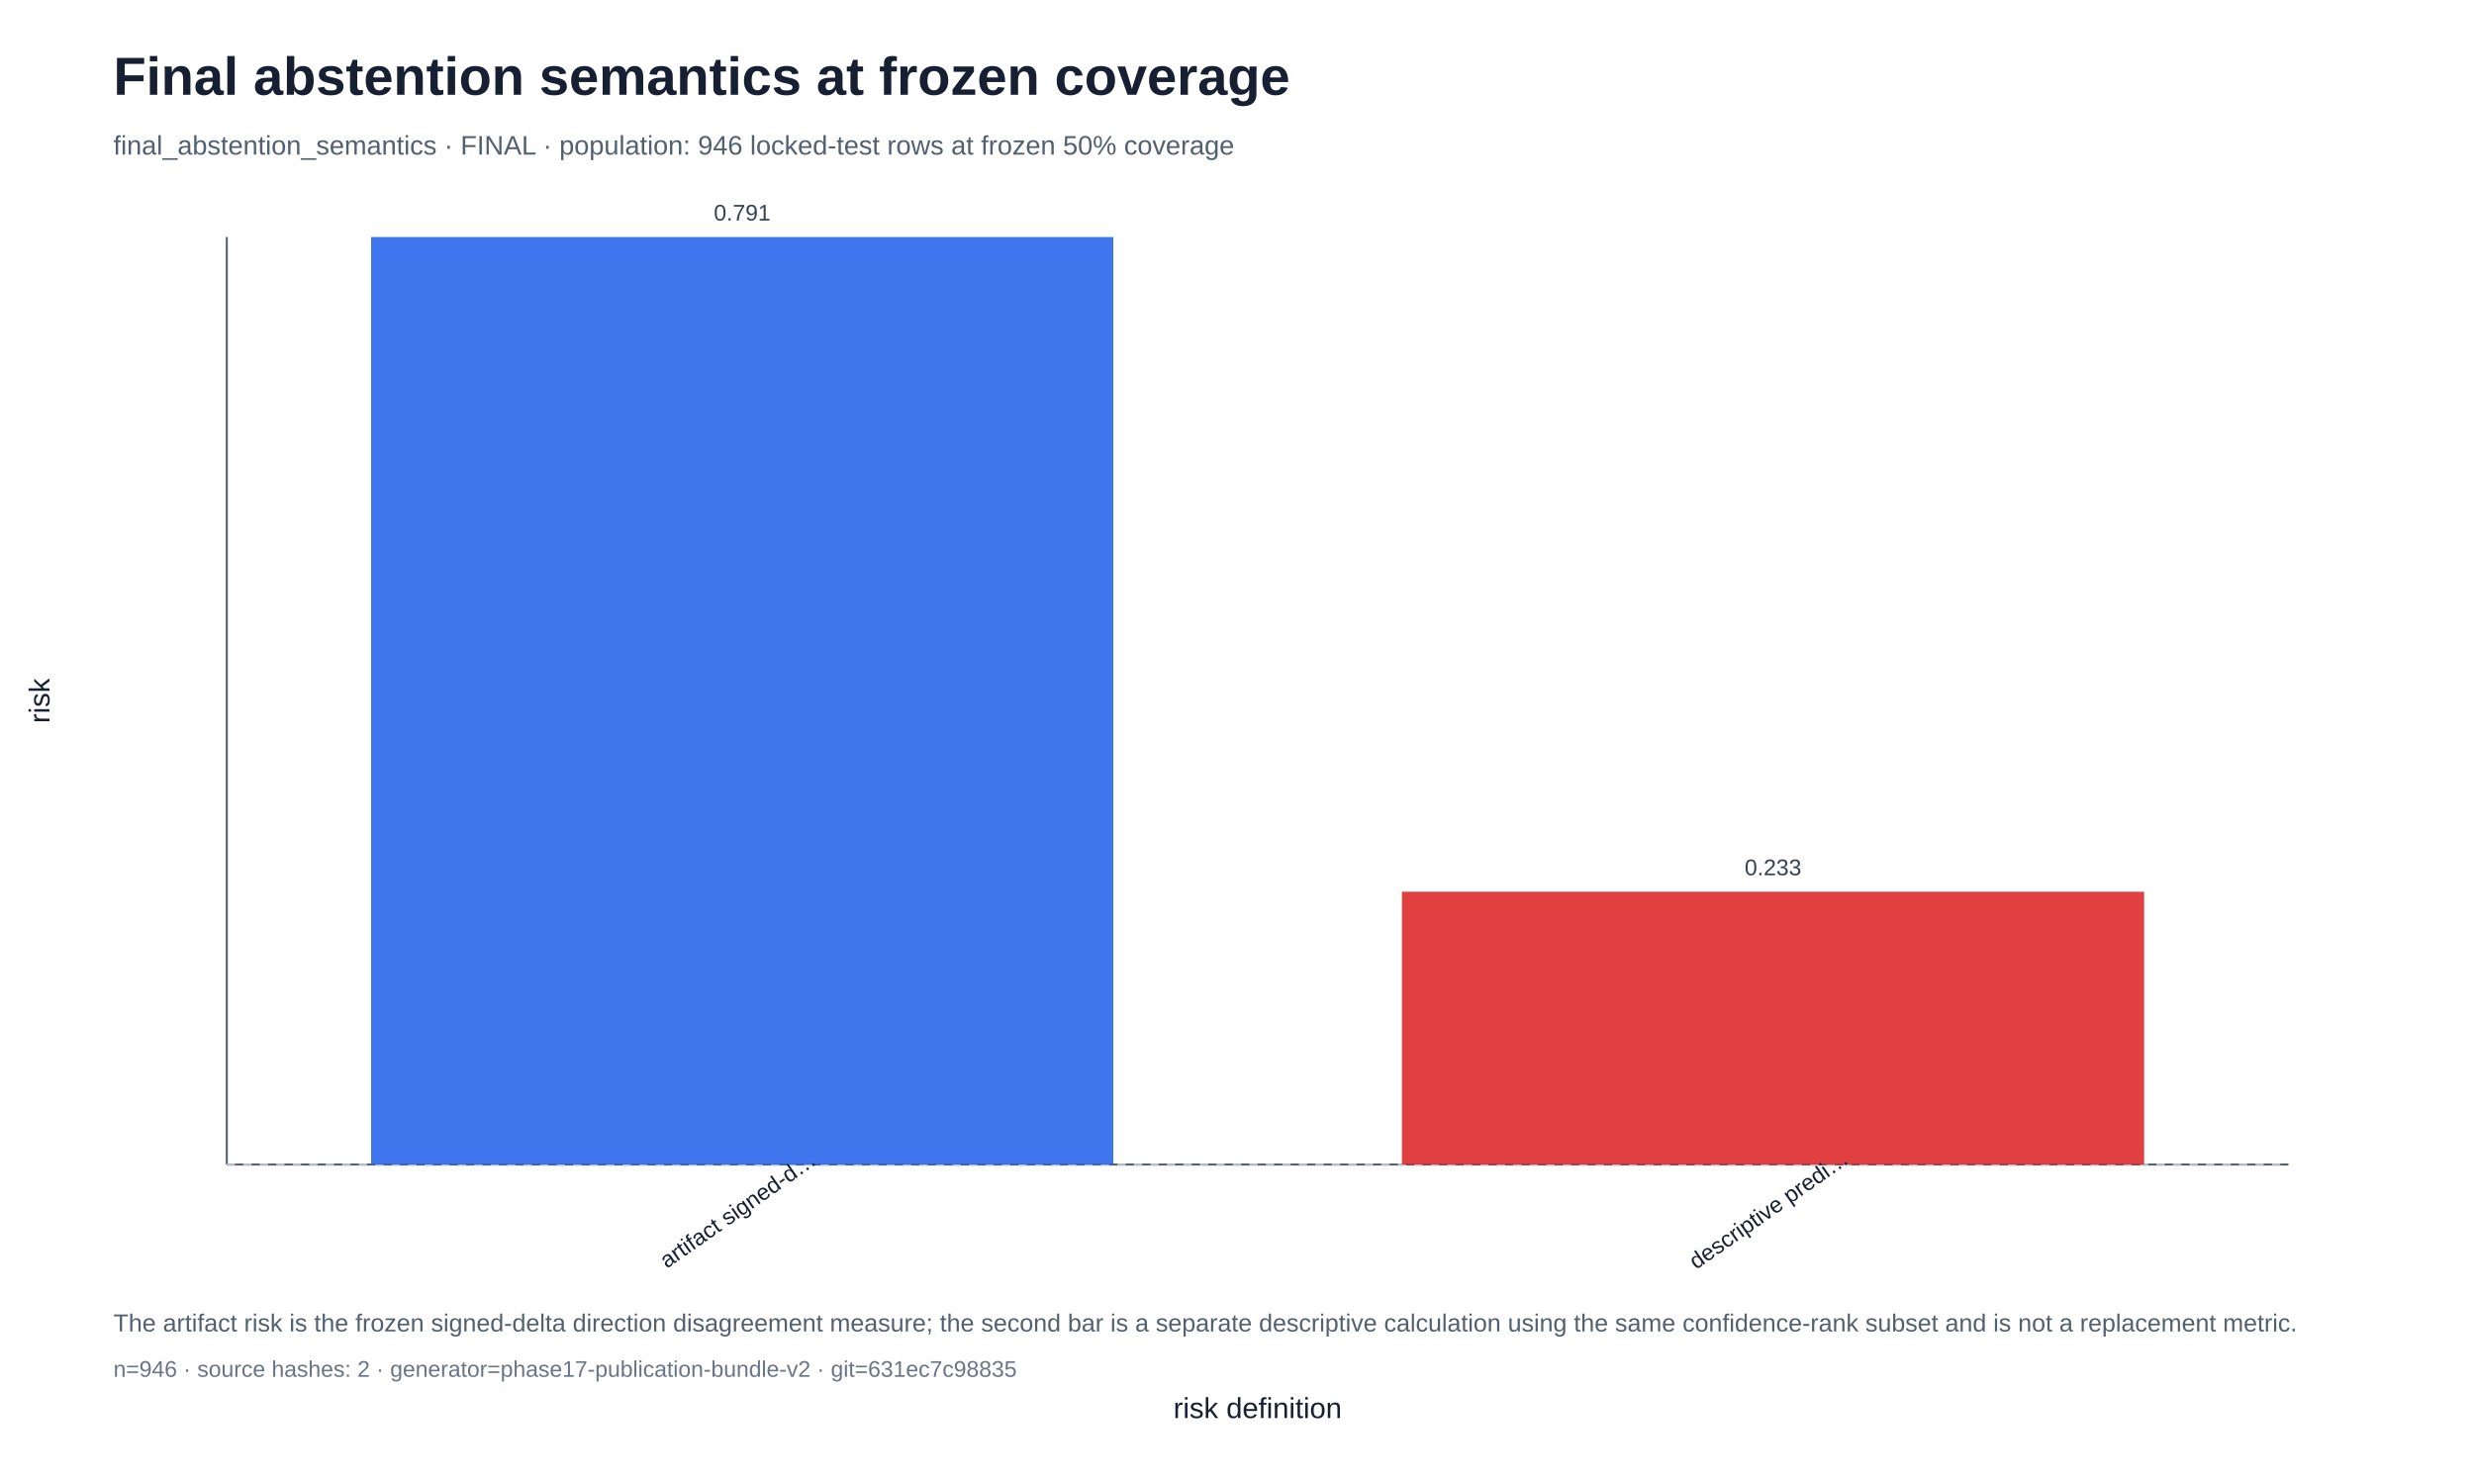
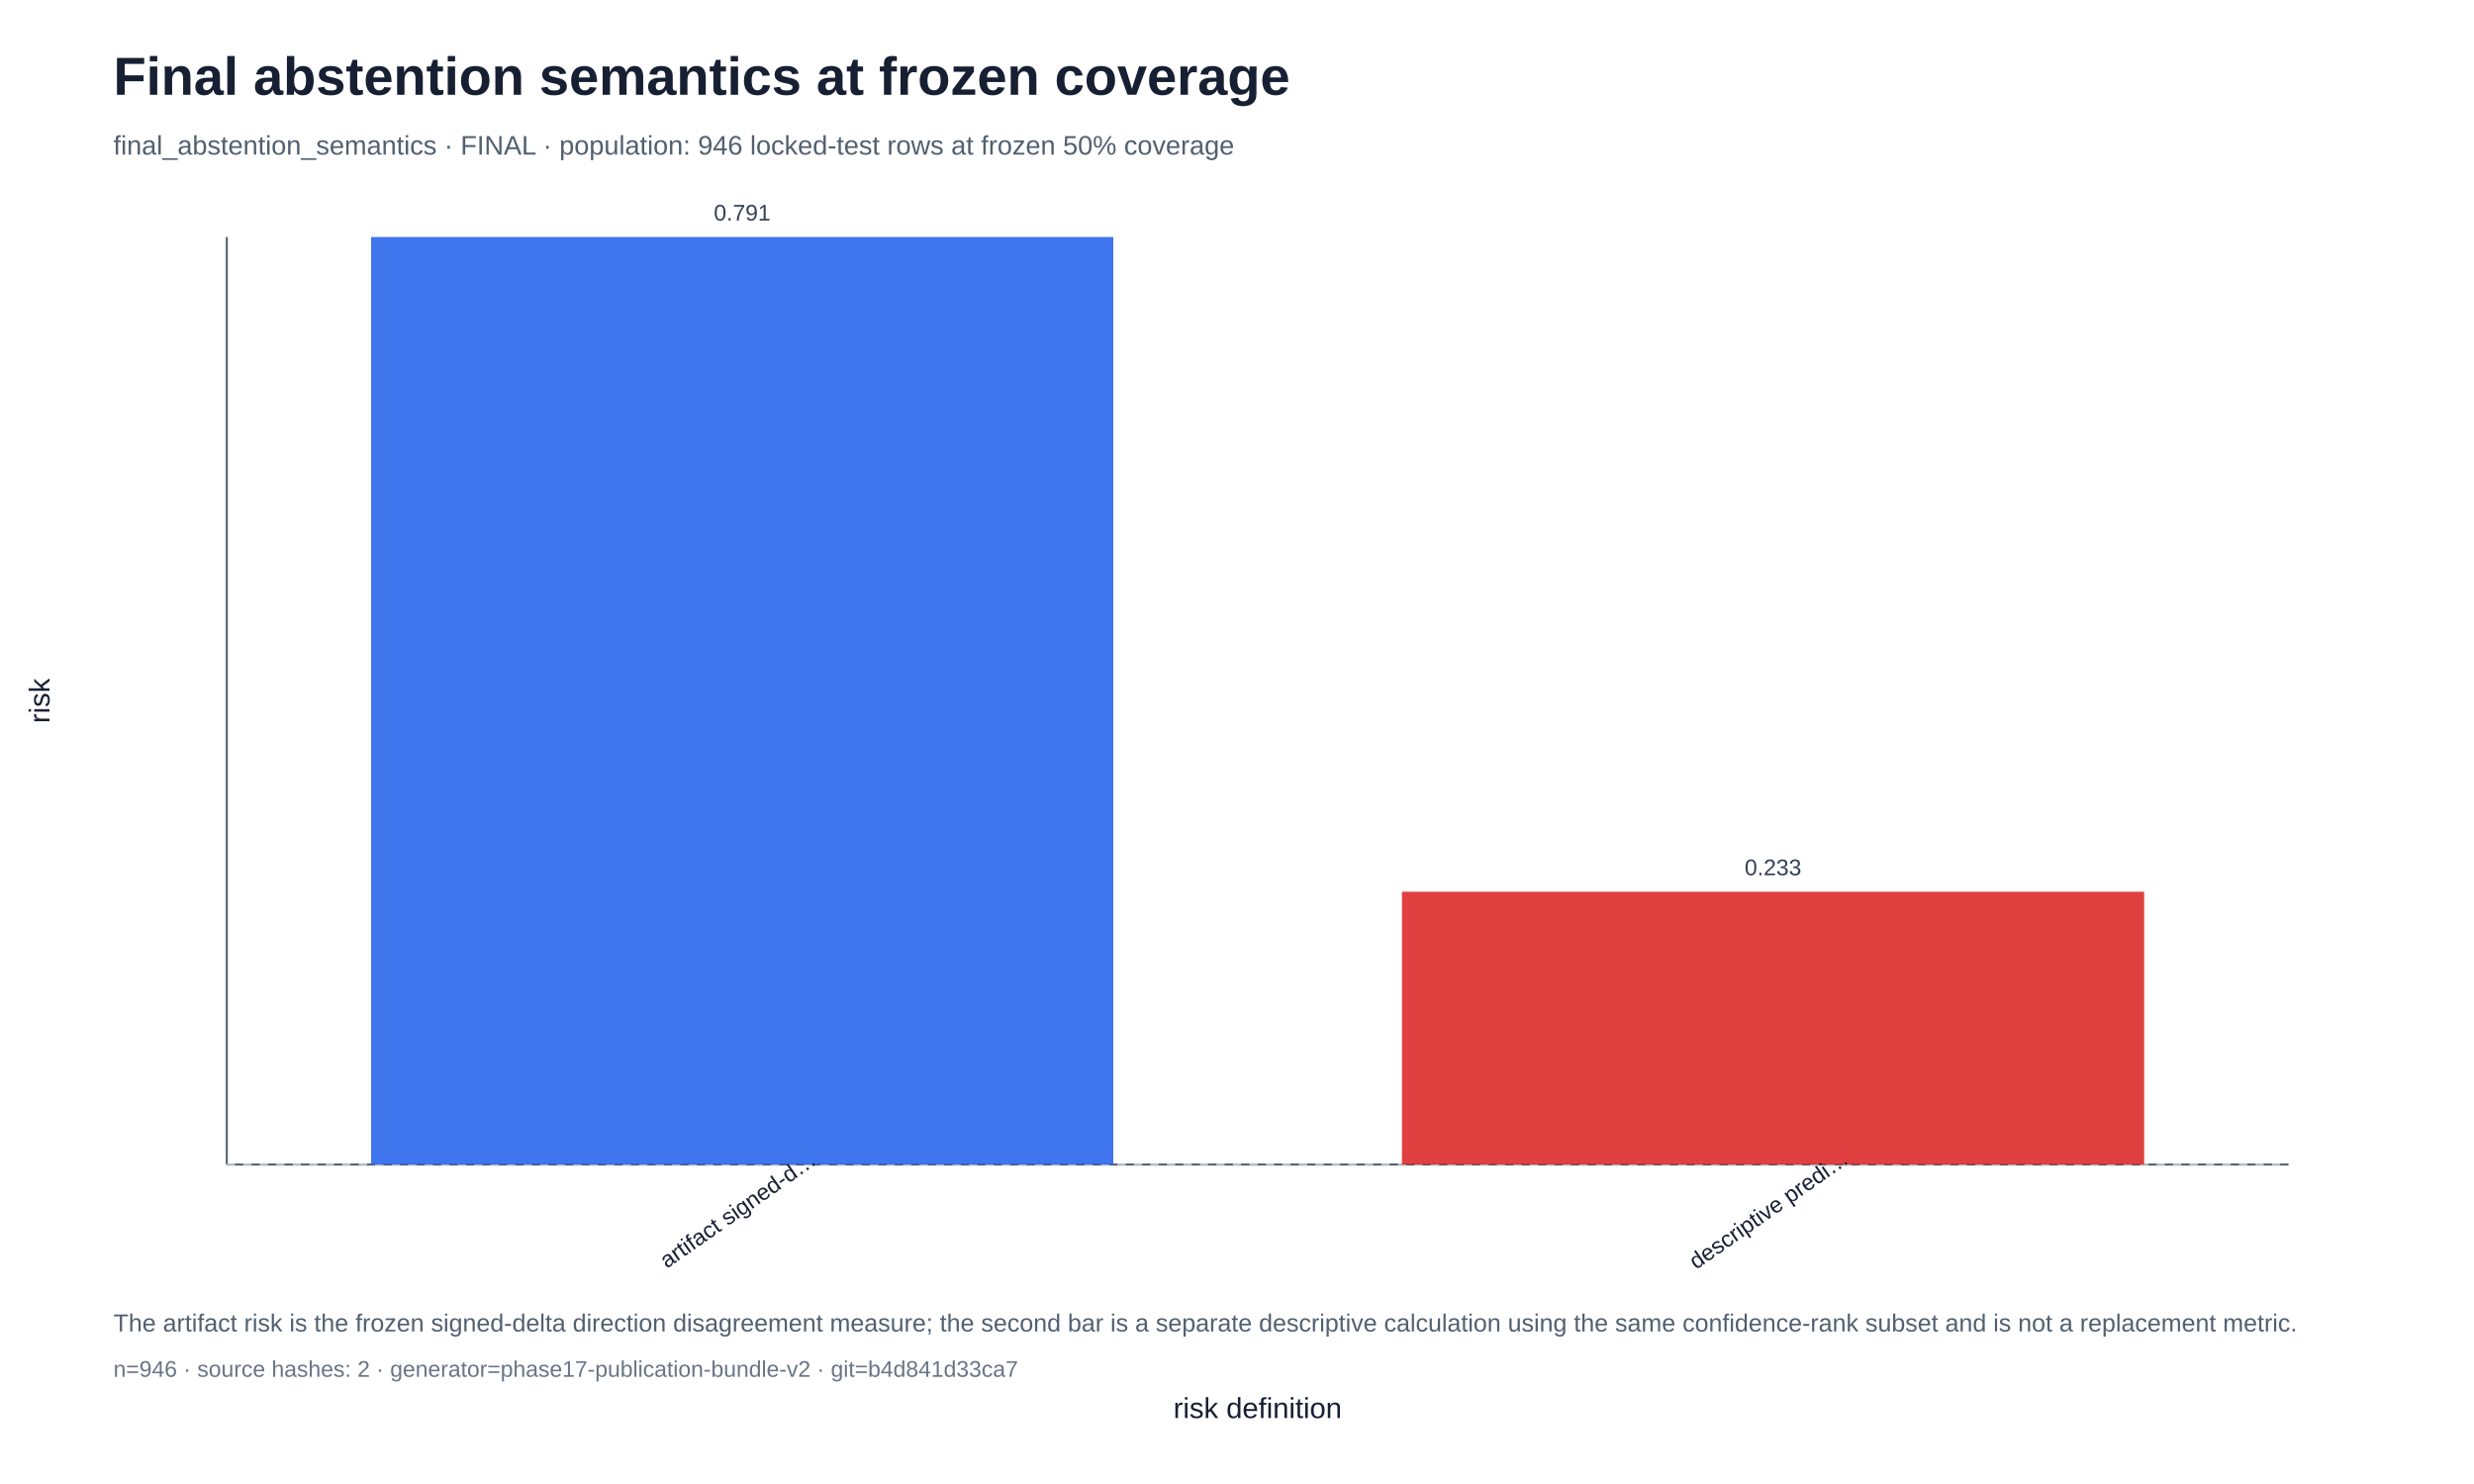
<svg xmlns="http://www.w3.org/2000/svg" width="1200" height="720" viewBox="0 0 1200 720">
  <rect x="0" y="0" width="1200" height="720" fill="#ffffff" stroke="none" opacity="1" />
  <text x="55" y="46" text-anchor="start" font-family="Arial, sans-serif" font-size="26px" font-weight="700" fill="#172033">Final abstention semantics at frozen coverage</text>
  <text x="55" y="75" text-anchor="start" font-family="Arial, sans-serif" font-size="13px" font-weight="400" fill="#526070">final_abstention_semantics · FINAL · population: 946 locked-test rows at frozen 50% coverage</text>
  <line x1="110" y1="565" x2="1110" y2="565" stroke="#526070" stroke-width="1" />
  <line x1="110" y1="115" x2="110" y2="565" stroke="#526070" stroke-width="1" />
  <line x1="110" y1="565" x2="1110" y2="565" stroke="#b6beca" stroke-width="1" stroke-dasharray="4 4" />
  <rect x="180" y="115" width="360" height="450" fill="#2563eb" stroke="none" opacity="0.88" />
  <text x="360" y="590" text-anchor="middle" font-family="Arial, sans-serif" font-size="11px" font-weight="400" fill="#172033" transform="rotate(-35 360 590)">artifact signed-d…</text>
  <text x="360" y="107" text-anchor="middle" font-family="Arial, sans-serif" font-size="11px" font-weight="400" fill="#334155">0.791</text>
  <rect x="680" y="432.647" width="360" height="132.353" fill="#dc2626" stroke="none" opacity="0.88" />
  <text x="860" y="590" text-anchor="middle" font-family="Arial, sans-serif" font-size="11px" font-weight="400" fill="#172033" transform="rotate(-35 860 590)">descriptive predi…</text>
  <text x="860" y="424.647" text-anchor="middle" font-family="Arial, sans-serif" font-size="11px" font-weight="400" fill="#334155">0.233</text>
  <text x="610" y="688" text-anchor="middle" font-family="Arial, sans-serif" font-size="14px" font-weight="400" fill="#172033">risk definition</text>
  <text x="24" y="340" text-anchor="middle" font-family="Arial, sans-serif" font-size="14px" font-weight="400" fill="#172033" transform="rotate(-90 24 340)">risk</text>
  <text x="55" y="646" text-anchor="start" font-family="Arial, sans-serif" font-size="12px" font-weight="400" fill="#526070">The artifact risk is the frozen signed-delta direction disagreement measure; the second bar is a separate descriptive calculation using the same confidence-rank subset and is not a replacement metric.</text>
-   <text x="55" y="668" text-anchor="start" font-family="Arial, sans-serif" font-size="11px" font-weight="400" fill="#697586">n=946 · source hashes: 2 · generator=phase17-publication-bundle-v2 · git=631ec7c98835</text>
+   <text x="55" y="668" text-anchor="start" font-family="Arial, sans-serif" font-size="11px" font-weight="400" fill="#697586">n=946 · source hashes: 2 · generator=phase17-publication-bundle-v2 · git=b4d841d33ca7</text>
</svg>
